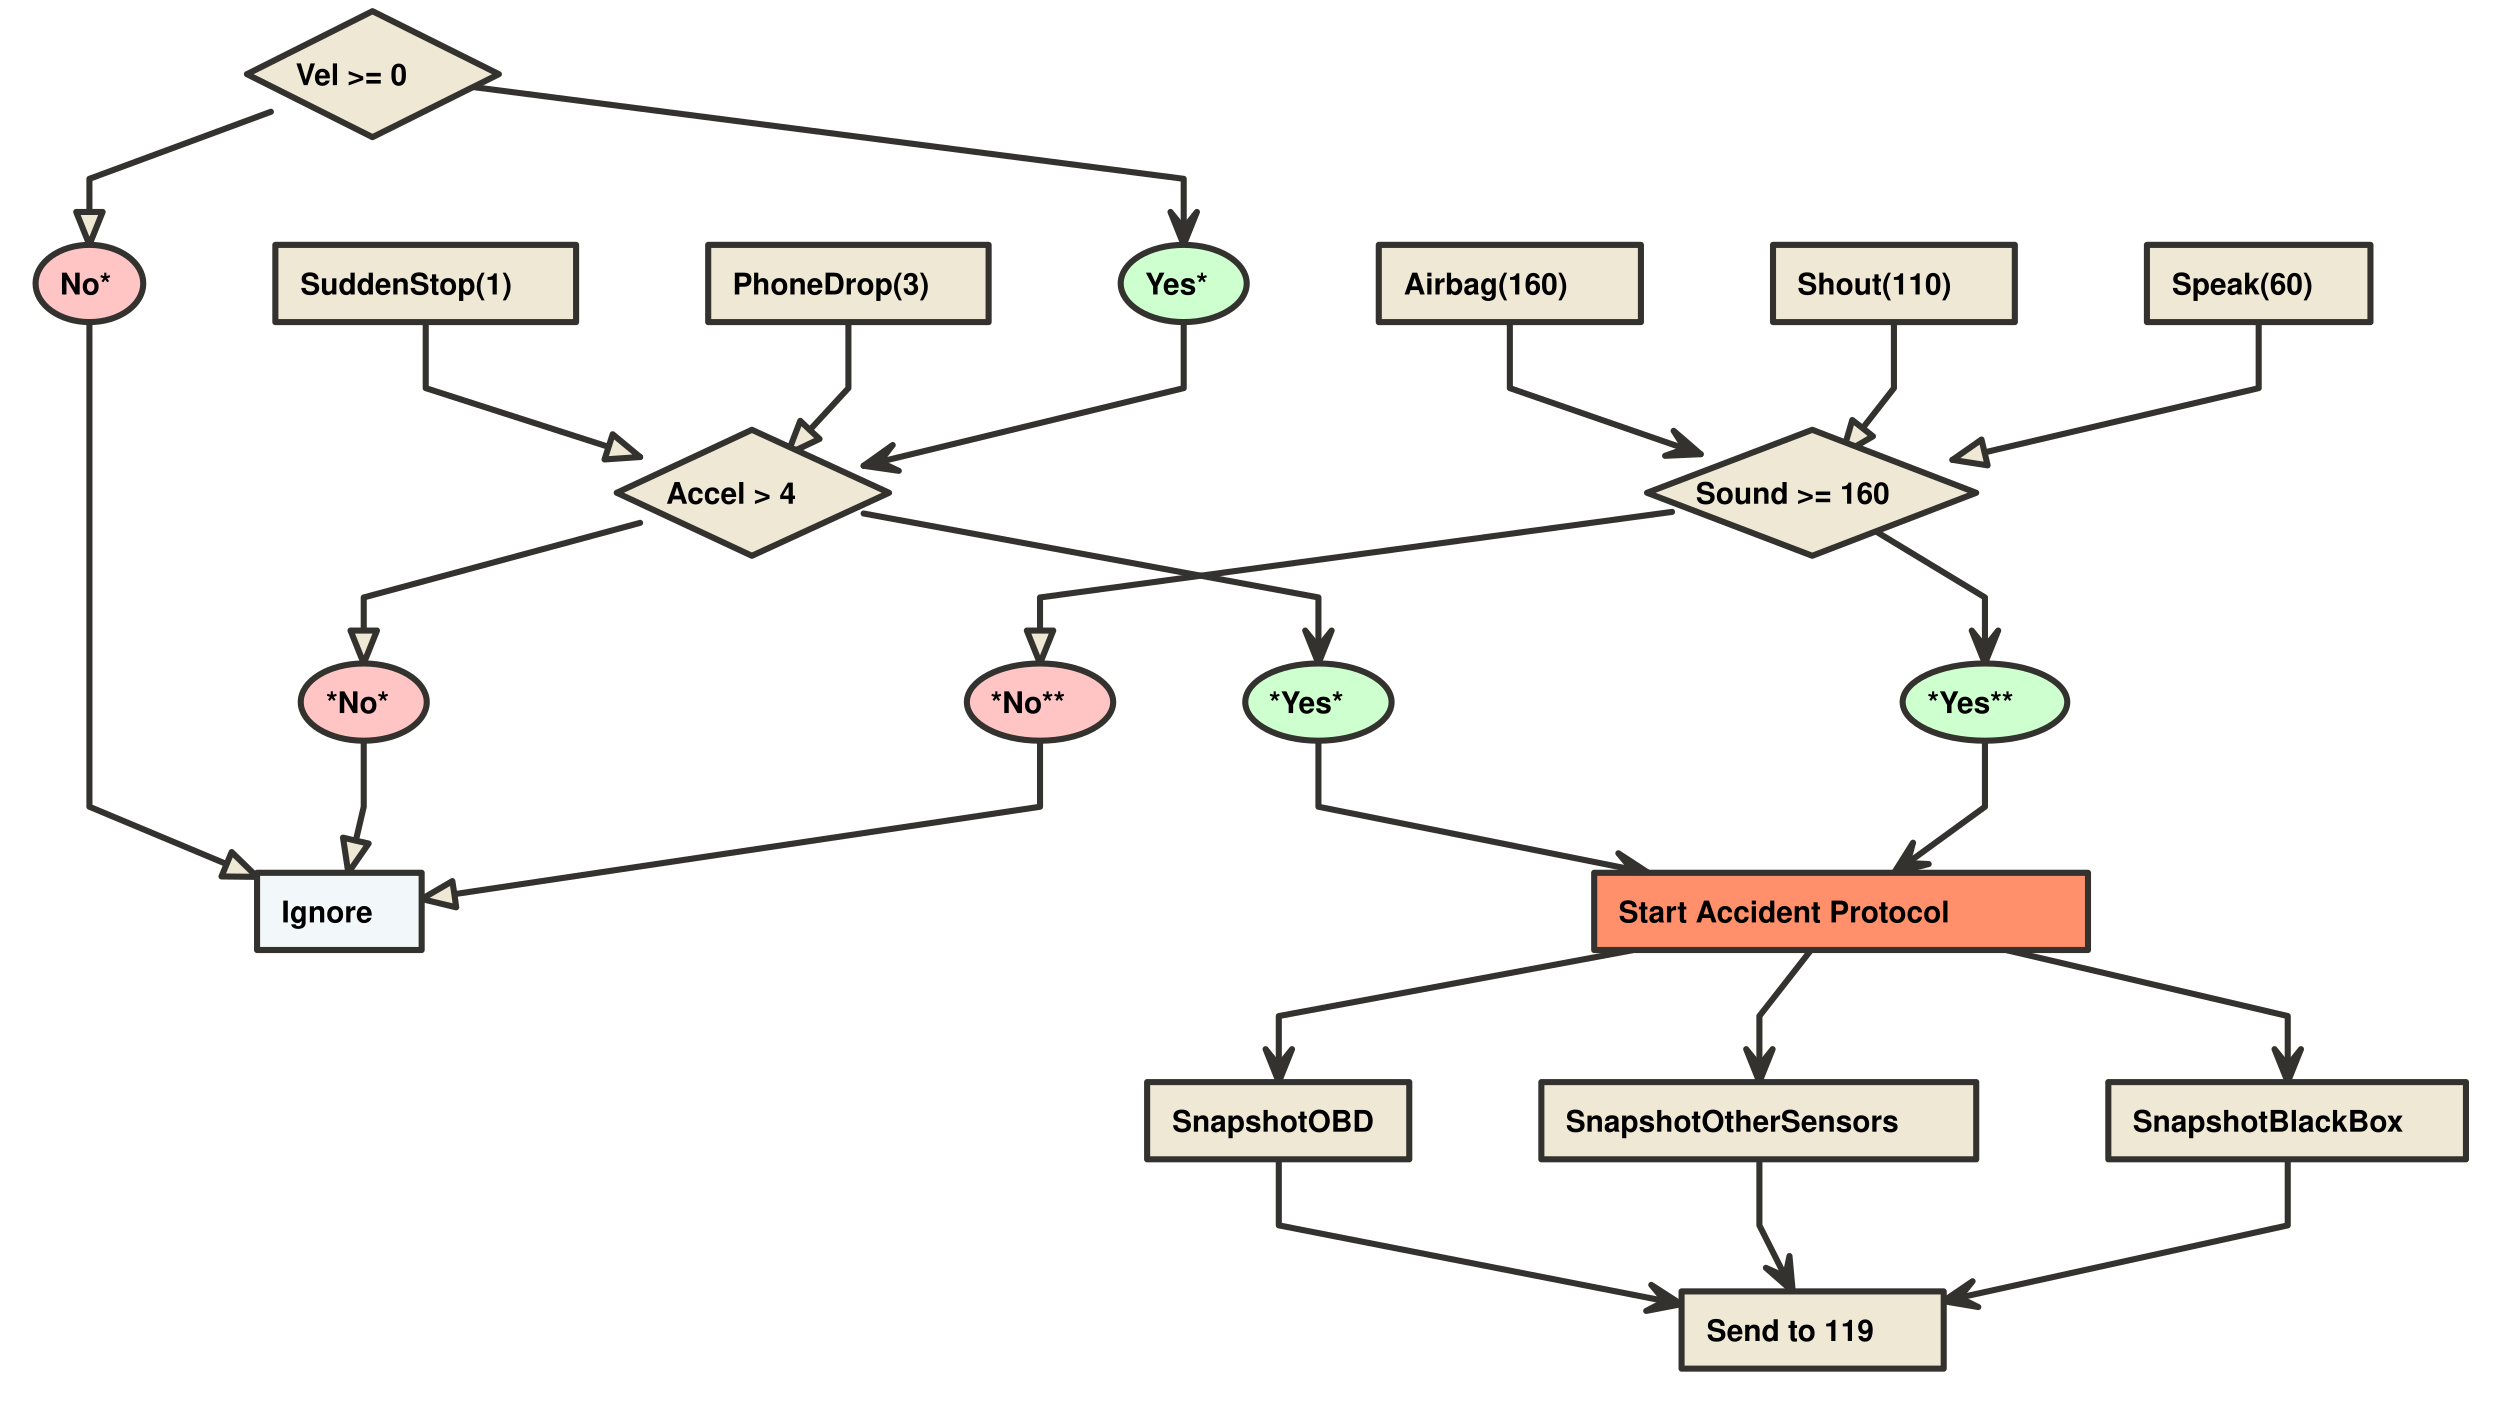
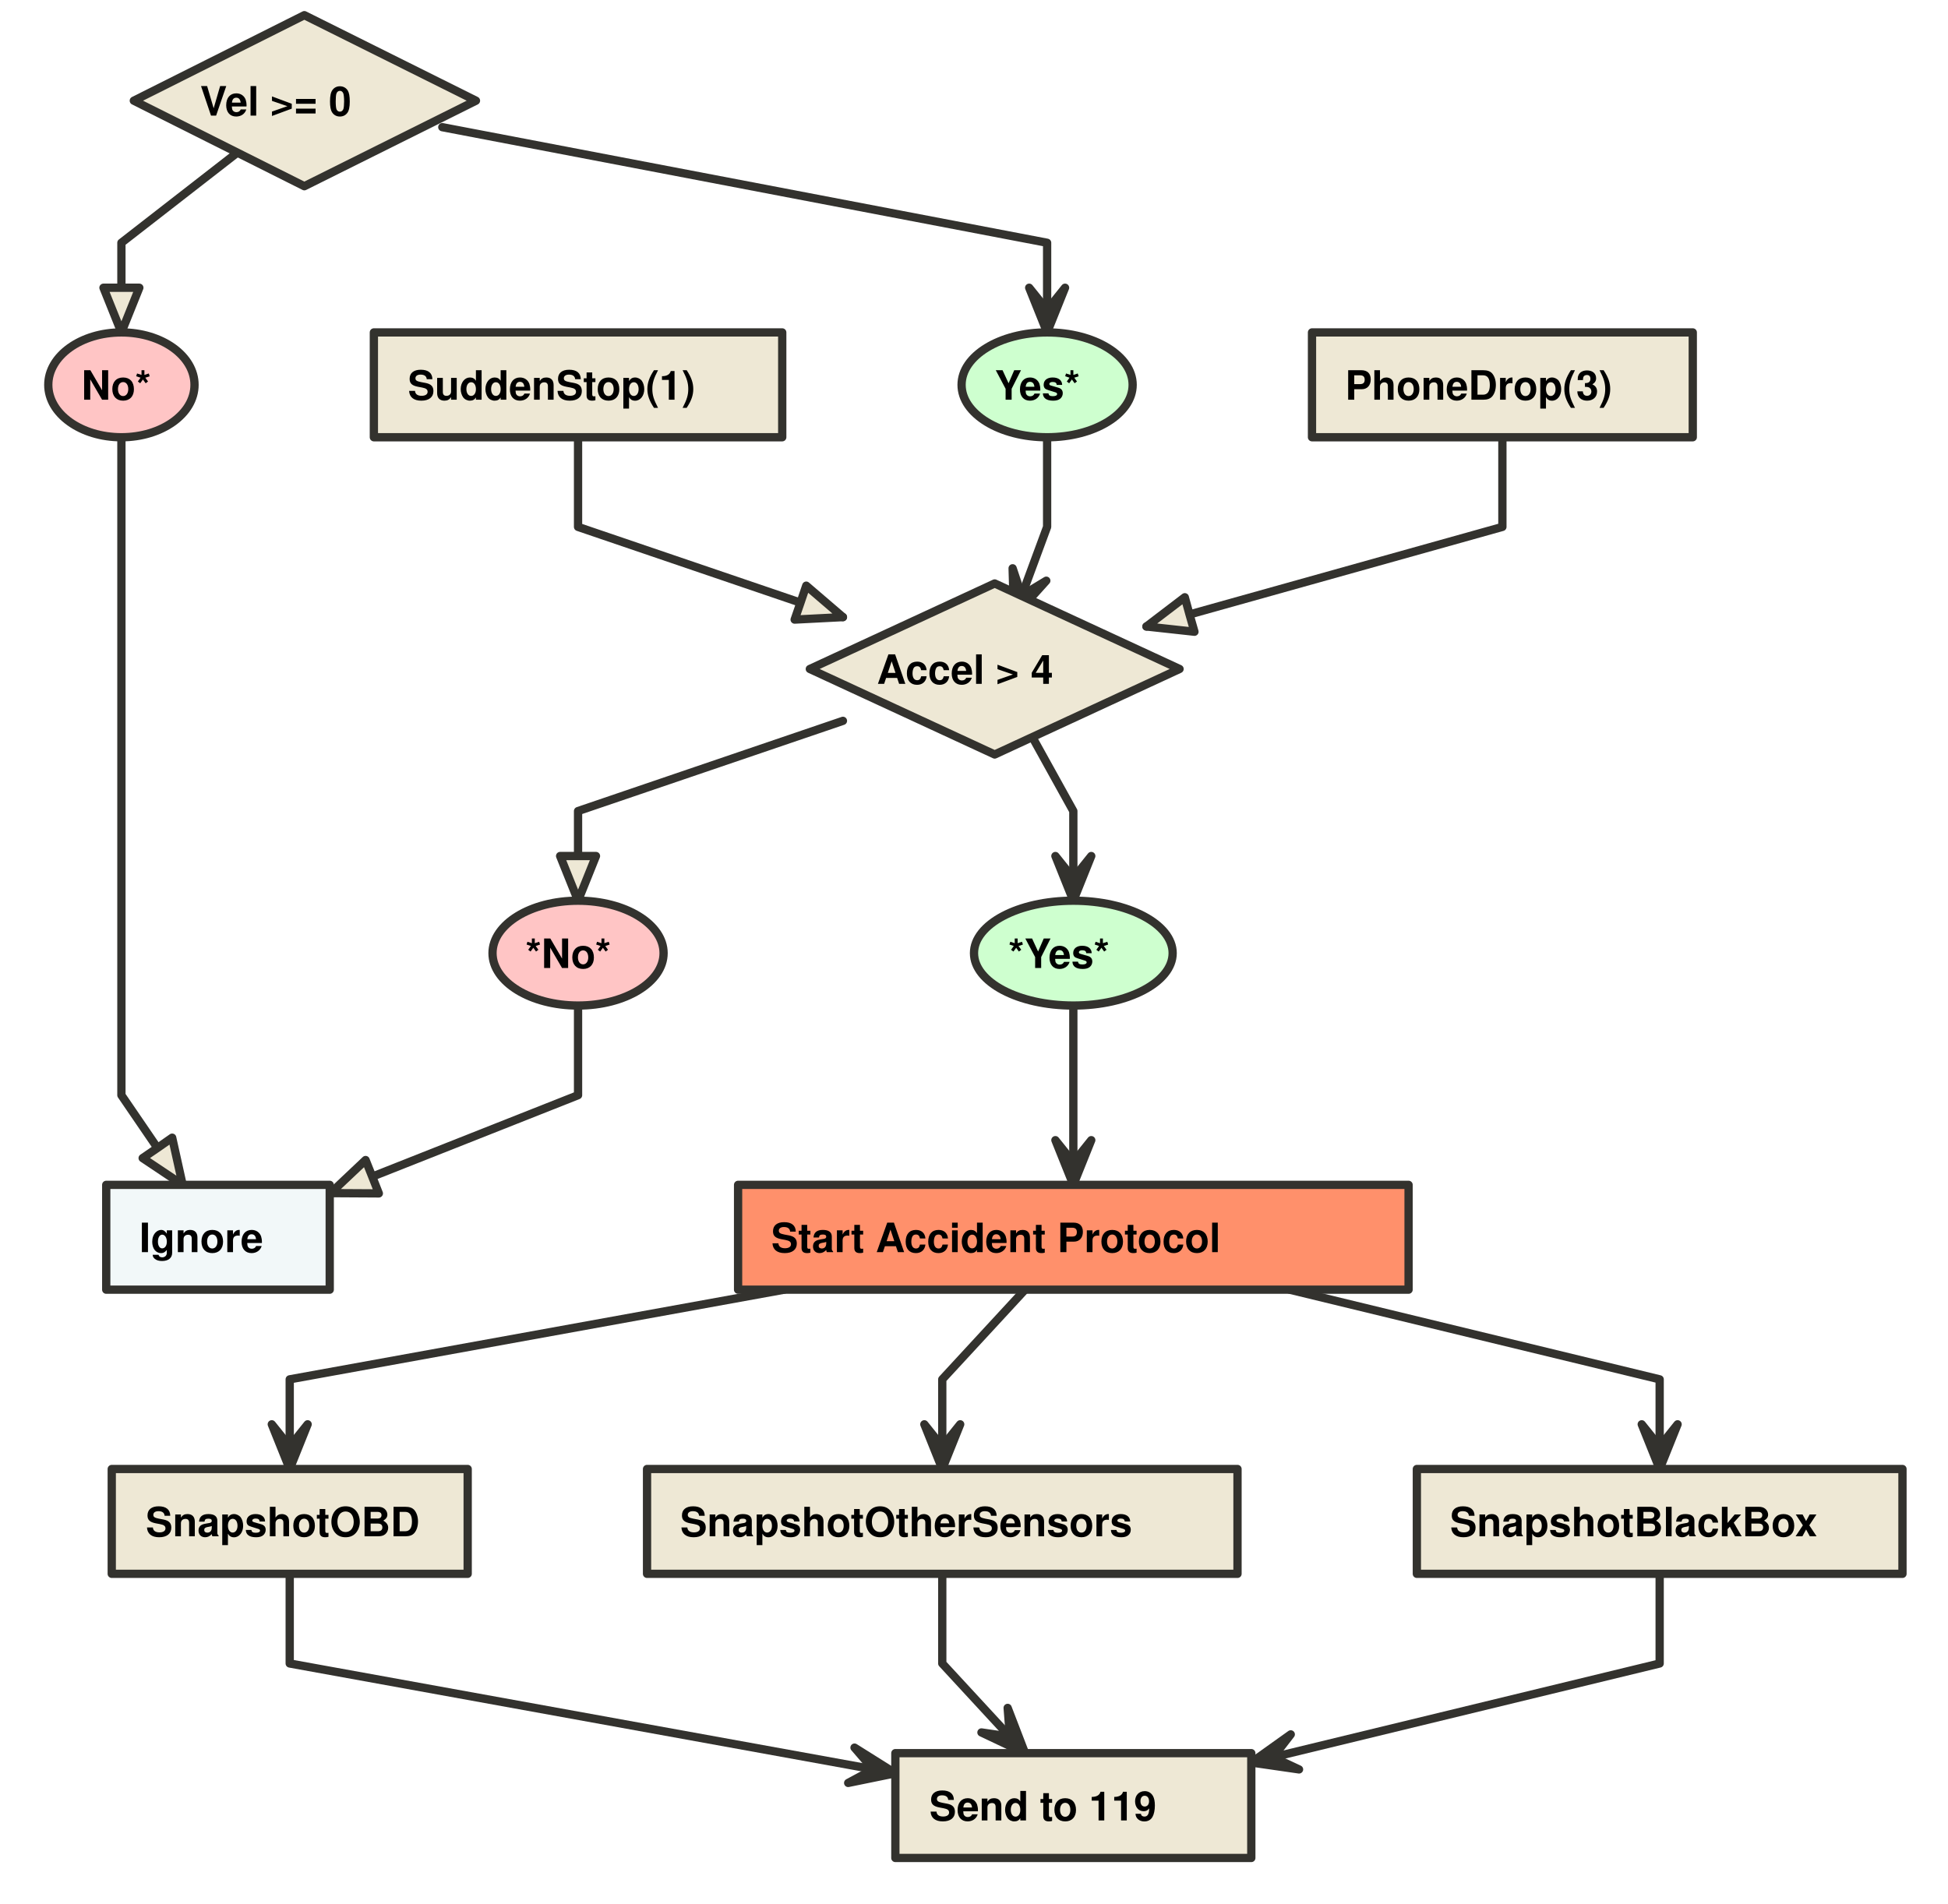
- <svg xmlns="http://www.w3.org/2000/svg" width="1230.25" height="690" version="1.1" baseProfile="full" style="font-weight:bold; font-size:11pt; font-family:'Calibri', Helvetica, sans-serif;;stroke-width:3;stroke-linejoin:round;stroke-linecap:round">
-   <path d="M133.3 55 L44 88 L44 120.5 L44 120.5 " style="stroke:#33322E;fill:none;" />
+ <svg xmlns="http://www.w3.org/2000/svg" width="706" height="690" version="1.1" baseProfile="full" style="font-weight:bold; font-size:11pt; font-family:'Calibri', Helvetica, sans-serif;;stroke-width:3;stroke-linejoin:round;stroke-linecap:round">
+   <path d="M85.8 55.5 L44 88 L44 120.5 L44 120.5 " style="stroke:#33322E;fill:none;" />
  <path d="M37.5 104.3 L44 104.3 L50.5 104.3 L44 120.5 Z" style="stroke:#33322E;fill:#eee8d5;" />
-   <path d="M233.3 42.9 L582.5 88 L582.5 120.5 L582.5 120.5 " style="stroke:#33322E;fill:none;" />
-   <path d="M576 104.3 L582.5 112.4 L589 104.3 L582.5 120.5 Z" style="stroke:#33322E;fill:#33322E;" />
-   <path d="M44 158.5 L44 191 L44 397 L44 397 L126.5 431.5 L126.5 431.5 " style="stroke:#33322E;fill:none;" />
-   <path d="M109 431.3 L111.5 425.3 L114 419.3 L126.5 431.5 Z" style="stroke:#33322E;fill:#eee8d5;" />
-   <path d="M582.5 158.5 L582.5 191 L425 229.2 L425 229.2 " style="stroke:#33322E;fill:none;" />
-   <path d="M439.3 219 L432.9 227.3 L442.3 231.7 L425 229.2 Z" style="stroke:#33322E;fill:#33322E;" />
-   <path d="M315 257.3 L179 294 L179 326.5 L179 326.5 " style="stroke:#33322E;fill:none;" />
-   <path d="M172.5 310.3 L179 310.3 L185.5 310.3 L179 326.5 Z" style="stroke:#33322E;fill:#eee8d5;" />
-   <path d="M425 252.7 L648.8 294 L648.8 326.5 L648.8 326.5 " style="stroke:#33322E;fill:none;" />
-   <path d="M642.3 310.3 L648.8 318.4 L655.3 310.3 L648.8 326.5 Z" style="stroke:#33322E;fill:#33322E;" />
-   <path d="M179 364.5 L179 397 L171.4 429.5 L171.4 429.5 " style="stroke:#33322E;fill:none;" />
-   <path d="M168.8 412.2 L175.1 413.7 L181.4 415.1 L171.4 429.5 Z" style="stroke:#33322E;fill:#eee8d5;" />
-   <path d="M648.8 364.5 L648.8 397 L811.1 429.5 L811.1 429.5 " style="stroke:#33322E;fill:none;" />
-   <path d="M793.9 432.7 L803.1 427.9 L796.4 419.9 L811.1 429.5 Z" style="stroke:#33322E;fill:#33322E;" />
-   <path d="M209.5 158.5 L209.5 191 L315 224.9 L315 224.9 " style="stroke:#33322E;fill:none;" />
-   <path d="M297.5 226.1 L299.5 219.9 L301.5 213.7 L315 224.9 Z" style="stroke:#33322E;fill:#eee8d5;" />
-   <path d="M417.5 158.5 L417.5 191 L387.5 223.5 L387.5 223.5 " style="stroke:#33322E;fill:none;" />
-   <path d="M393.8 207.1 L398.5 211.6 L403.3 216 L387.5 223.5 Z" style="stroke:#33322E;fill:#eee8d5;" />
-   <path d="M743 158.5 L743 191 L836.9 223.5 L836.9 223.5 " style="stroke:#33322E;fill:none;" />
-   <path d="M819.4 224.3 L829.2 220.8 L823.6 212 L836.9 223.5 Z" style="stroke:#33322E;fill:#33322E;" />
-   <path d="M932 158.5 L932 191 L906.6 223.5 L906.6 223.5 " style="stroke:#33322E;fill:none;" />
-   <path d="M911.5 206.7 L916.6 210.7 L921.7 214.7 L906.6 223.5 Z" style="stroke:#33322E;fill:#eee8d5;" />
-   <path d="M1111.5 158.5 L1111.5 191 L960.8 226.3 L960.8 226.3 " style="stroke:#33322E;fill:none;" />
-   <path d="M975.1 216.3 L976.6 222.6 L978.1 229 L960.8 226.3 Z" style="stroke:#33322E;fill:#eee8d5;" />
-   <path d="M822.8 251.9 L511.8 294 L511.8 326.5 L511.8 326.5 " style="stroke:#33322E;fill:none;" />
-   <path d="M505.3 310.3 L511.8 310.3 L518.3 310.3 L511.8 326.5 Z" style="stroke:#33322E;fill:#eee8d5;" />
-   <path d="M923.1 261.5 L976.8 294 L976.8 326.5 L976.8 326.5 " style="stroke:#33322E;fill:none;" />
-   <path d="M970.3 310.3 L976.8 318.4 L983.3 310.3 L976.8 326.5 Z" style="stroke:#33322E;fill:#33322E;" />
-   <path d="M511.8 364.5 L511.8 397 L207.5 442.4 L207.5 442.4 " style="stroke:#33322E;fill:none;" />
-   <path d="M222.6 433.6 L223.6 440 L224.5 446.5 L207.5 442.4 Z" style="stroke:#33322E;fill:#eee8d5;" />
-   <path d="M976.8 364.5 L976.8 397 L932.1 429.5 L932.1 429.5 " style="stroke:#33322E;fill:none;" />
-   <path d="M941.4 414.7 L938.7 424.7 L949.1 425.2 L932.1 429.5 Z" style="stroke:#33322E;fill:#33322E;" />
-   <path d="M803.9 467.5 L629.3 500 L629.3 532.5 L629.3 532.5 " style="stroke:#33322E;fill:none;" />
-   <path d="M622.8 516.3 L629.3 524.4 L635.8 516.3 L629.3 532.5 Z" style="stroke:#33322E;fill:#33322E;" />
-   <path d="M891.2 467.5 L865.8 500 L865.8 532.5 L865.8 532.5 " style="stroke:#33322E;fill:none;" />
-   <path d="M859.3 516.3 L865.8 524.4 L872.3 516.3 L865.8 532.5 Z" style="stroke:#33322E;fill:#33322E;" />
-   <path d="M987.1 467.5 L1125.8 500 L1125.8 532.5 L1125.8 532.5 " style="stroke:#33322E;fill:none;" />
-   <path d="M1119.3 516.3 L1125.8 524.4 L1132.3 516.3 L1125.8 532.5 Z" style="stroke:#33322E;fill:#33322E;" />
-   <path d="M629.3 570.5 L629.3 603 L827.3 641.8 L827.3 641.8 " style="stroke:#33322E;fill:none;" />
-   <path d="M810.1 645.1 L819.3 640.3 L812.6 632.3 L827.3 641.8 Z" style="stroke:#33322E;fill:#33322E;" />
-   <path d="M865.8 570.5 L865.8 603 L882.2 635.5 L882.2 635.5 " style="stroke:#33322E;fill:none;" />
-   <path d="M869 623.9 L878.5 628.2 L880.6 618.1 L882.2 635.5 Z" style="stroke:#33322E;fill:#33322E;" />
-   <path d="M1125.8 570.5 L1125.8 603 L956.3 640.3 L956.3 640.3 " style="stroke:#33322E;fill:none;" />
-   <path d="M970.7 630.5 L964.2 638.6 L973.5 643.2 L956.3 640.3 Z" style="stroke:#33322E;fill:#33322E;" />
-   <path d="M183.3 5.5 L245.5 36.5 L183.3 67.5 L121.5 36.5 Z" style="stroke:#33322E;fill:#eee8d5;" />
-   <text x="145.5" y="41.9" style="">Vel &gt;= 0</text>
+   <path d="M160.3 46.1 L379.5 88 L379.5 120.5 L379.5 120.5 " style="stroke:#33322E;fill:none;" />
+   <path d="M373 104.3 L379.5 112.4 L386 104.3 L379.5 120.5 Z" style="stroke:#33322E;fill:#33322E;" />
+   <path d="M44 158.5 L44 191 L44 397 L44 397 L66.2 429.5 L66.2 429.5 " style="stroke:#33322E;fill:none;" />
+   <path d="M51.7 419.8 L57.1 416.1 L62.4 412.4 L66.2 429.5 Z" style="stroke:#33322E;fill:#eee8d5;" />
+   <path d="M379.5 158.5 L379.5 191 L367.5 223.5 L367.5 223.5 " style="stroke:#33322E;fill:none;" />
+   <path d="M367 206 L370.3 215.9 L379.2 210.5 L367.5 223.5 Z" style="stroke:#33322E;fill:#33322E;" />
+   <path d="M305.5 261.3 L209.5 294 L209.5 326.5 L209.5 326.5 " style="stroke:#33322E;fill:none;" />
+   <path d="M203 310.3 L209.5 310.3 L216 310.3 L209.5 326.5 Z" style="stroke:#33322E;fill:#eee8d5;" />
+   <path d="M371 261.5 L389 294 L389 326.5 L389 326.5 " style="stroke:#33322E;fill:none;" />
+   <path d="M382.5 310.3 L389 318.4 L395.5 310.3 L389 326.5 Z" style="stroke:#33322E;fill:#33322E;" />
+   <path d="M209.5 364.5 L209.5 397 L119.8 432.5 L119.8 432.5 " style="stroke:#33322E;fill:none;" />
+   <path d="M132.5 420.5 L134.9 426.5 L137.3 432.6 L119.8 432.5 Z" style="stroke:#33322E;fill:#eee8d5;" />
+   <path d="M389 364.5 L389 397 L389 429.5 L389 429.5 " style="stroke:#33322E;fill:none;" />
+   <path d="M382.5 413.3 L389 421.4 L395.5 413.3 L389 429.5 Z" style="stroke:#33322E;fill:#33322E;" />
+   <path d="M209.5 158.5 L209.5 191 L305.5 223.7 L305.5 223.7 " style="stroke:#33322E;fill:none;" />
+   <path d="M288 224.6 L290.1 218.5 L292.2 212.3 L305.5 223.7 Z" style="stroke:#33322E;fill:#eee8d5;" />
+   <path d="M544.5 158.5 L544.5 191 L415.5 227.1 L415.5 227.1 " style="stroke:#33322E;fill:none;" />
+   <path d="M429.4 216.5 L431.1 222.7 L432.9 229 L415.5 227.1 Z" style="stroke:#33322E;fill:#eee8d5;" />
+   <path d="M284.2 467.5 L105 500 L105 532.5 L105 532.5 " style="stroke:#33322E;fill:none;" />
+   <path d="M98.5 516.3 L105 524.4 L111.5 516.3 L105 532.5 Z" style="stroke:#33322E;fill:#33322E;" />
+   <path d="M371.5 467.5 L341.5 500 L341.5 532.5 L341.5 532.5 " style="stroke:#33322E;fill:none;" />
+   <path d="M335 516.3 L341.5 524.4 L348 516.3 L341.5 532.5 Z" style="stroke:#33322E;fill:#33322E;" />
+   <path d="M467.4 467.5 L601.5 500 L601.5 532.5 L601.5 532.5 " style="stroke:#33322E;fill:none;" />
+   <path d="M595 516.3 L601.5 524.4 L608 516.3 L601.5 532.5 Z" style="stroke:#33322E;fill:#33322E;" />
+   <path d="M105 570.5 L105 603 L324.5 642.8 L324.5 642.8 " style="stroke:#33322E;fill:none;" />
+   <path d="M307.4 646.3 L316.5 641.4 L309.7 633.5 L324.5 642.8 Z" style="stroke:#33322E;fill:#33322E;" />
+   <path d="M341.5 570.5 L341.5 603 L371.5 635.5 L371.5 635.5 " style="stroke:#33322E;fill:none;" />
+   <path d="M355.7 628 L366 629.5 L365.2 619.1 L371.5 635.5 Z" style="stroke:#33322E;fill:#33322E;" />
+   <path d="M601.5 570.5 L601.5 603 L453.5 638.9 L453.5 638.9 " style="stroke:#33322E;fill:none;" />
+   <path d="M467.8 628.7 L461.4 637 L470.8 641.4 L453.5 638.9 Z" style="stroke:#33322E;fill:#33322E;" />
+   <path d="M110.3 5.5 L172.5 36.5 L110.3 67.5 L48.5 36.5 Z" style="stroke:#33322E;fill:#eee8d5;" />
+   <text x="72.5" y="41.9" style="">Vel &gt;= 0</text>
  <ellipse cx="44" cy="139.5" rx="26.5" ry="19" style="stroke:#33322E;fill:#ffc5c5;" />
  <text x="29.5" y="144.9" style="">No*</text>
-   <ellipse cx="582.5" cy="139.5" rx="31" ry="19" style="stroke:#33322E;fill:#ceffcf;" />
-   <text x="563.5" y="144.9" style="">Yes*</text>
-   <rect x="126.5" y="429.5" height="38" width="81" style="stroke:#33322E;fill:#f2f8f9;" />
-   <text x="138.5" y="453.9" style="">Ignore</text>
-   <path d="M370 211.5 L437.5 242.5 L370 273.5 L303.5 242.5 Z" style="stroke:#33322E;fill:#eee8d5;" />
-   <text x="327.8" y="247.9" style="">Accel &gt; 4</text>
-   <ellipse cx="179" cy="345.5" rx="31" ry="19" style="stroke:#33322E;fill:#ffc5c5;" />
-   <text x="160.5" y="350.9" style="">*No*</text>
-   <ellipse cx="648.8" cy="345.5" rx="36" ry="19" style="stroke:#33322E;fill:#ceffcf;" />
-   <text x="624.5" y="350.9" style="">*Yes*</text>
-   <rect x="784.5" y="429.5" height="38" width="243" style="stroke:#33322E;fill:#ff906b;" />
-   <text x="796.5" y="453.9" style="">Start Accident Protocol</text>
+   <ellipse cx="379.5" cy="139.5" rx="31" ry="19" style="stroke:#33322E;fill:#ceffcf;" />
+   <text x="360.5" y="144.9" style="">Yes*</text>
+   <rect x="38.5" y="429.5" height="38" width="81" style="stroke:#33322E;fill:#f2f8f9;" />
+   <text x="50.5" y="453.9" style="">Ignore</text>
+   <path d="M360.5 211.5 L427.5 242.5 L360.5 273.5 L293.5 242.5 Z" style="stroke:#33322E;fill:#eee8d5;" />
+   <text x="317.8" y="247.9" style="">Accel &gt; 4</text>
+   <ellipse cx="209.5" cy="345.5" rx="31" ry="19" style="stroke:#33322E;fill:#ffc5c5;" />
+   <text x="190.5" y="350.9" style="">*No*</text>
+   <ellipse cx="389" cy="345.5" rx="36" ry="19" style="stroke:#33322E;fill:#ceffcf;" />
+   <text x="365.5" y="350.9" style="">*Yes*</text>
+   <rect x="267.5" y="429.5" height="38" width="243" style="stroke:#33322E;fill:#ff906b;" />
+   <text x="279.5" y="453.9" style="">Start Accident Protocol</text>
  <rect x="135.5" y="120.5" height="38" width="148" style="stroke:#33322E;fill:#eee8d5;" />
  <text x="147.8" y="144.9" style="">SuddenStop(1)</text>
-   <rect x="348.5" y="120.5" height="38" width="138" style="stroke:#33322E;fill:#eee8d5;" />
-   <text x="360.5" y="144.9" style="">PhoneDrop(3)</text>
-   <rect x="678.5" y="120.5" height="38" width="129" style="stroke:#33322E;fill:#eee8d5;" />
-   <text x="690.8" y="144.9" style="">Airbag(160)</text>
-   <path d="M891.8 211.5 L972.5 242.5 L891.8 273.5 L810.5 242.5 Z" style="stroke:#33322E;fill:#eee8d5;" />
-   <text x="834.5" y="247.9" style="">Sound &gt;= 160</text>
-   <rect x="872.5" y="120.5" height="38" width="119" style="stroke:#33322E;fill:#eee8d5;" />
-   <text x="884.5" y="144.9" style="">Shout(110)</text>
-   <rect x="1056.5" y="120.5" height="38" width="110" style="stroke:#33322E;fill:#eee8d5;" />
-   <text x="1068.8" y="144.9" style="">Speak(60)</text>
-   <ellipse cx="511.8" cy="345.5" rx="36" ry="19" style="stroke:#33322E;fill:#ffc5c5;" />
-   <text x="487.5" y="350.9" style="">*No**</text>
-   <ellipse cx="976.8" cy="345.5" rx="40.5" ry="19" style="stroke:#33322E;fill:#ceffcf;" />
-   <text x="948.5" y="350.9" style="">*Yes**</text>
-   <rect x="564.5" y="532.5" height="38" width="129" style="stroke:#33322E;fill:#eee8d5;" />
-   <text x="576.8" y="556.9" style="">SnapshotOBD</text>
-   <rect x="758.5" y="532.5" height="38" width="214" style="stroke:#33322E;fill:#eee8d5;" />
-   <text x="770.5" y="556.9" style="">SnapshotOtherSensors</text>
-   <rect x="1037.5" y="532.5" height="38" width="176" style="stroke:#33322E;fill:#eee8d5;" />
-   <text x="1049.5" y="556.9" style="">SnapshotBlackBox</text>
-   <rect x="827.5" y="635.5" height="38" width="129" style="stroke:#33322E;fill:#eee8d5;" />
-   <text x="839.8" y="659.9" style="">Send to 119</text>
+   <rect x="475.5" y="120.5" height="38" width="138" style="stroke:#33322E;fill:#eee8d5;" />
+   <text x="487.5" y="144.9" style="">PhoneDrop(3)</text>
+   <rect x="40.5" y="532.5" height="38" width="129" style="stroke:#33322E;fill:#eee8d5;" />
+   <text x="52.8" y="556.9" style="">SnapshotOBD</text>
+   <rect x="234.5" y="532.5" height="38" width="214" style="stroke:#33322E;fill:#eee8d5;" />
+   <text x="246.5" y="556.9" style="">SnapshotOtherSensors</text>
+   <rect x="513.5" y="532.5" height="38" width="176" style="stroke:#33322E;fill:#eee8d5;" />
+   <text x="525.5" y="556.9" style="">SnapshotBlackBox</text>
+   <rect x="324.5" y="635.5" height="38" width="129" style="stroke:#33322E;fill:#eee8d5;" />
+   <text x="336.8" y="659.9" style="">Send to 119</text>
</svg>
